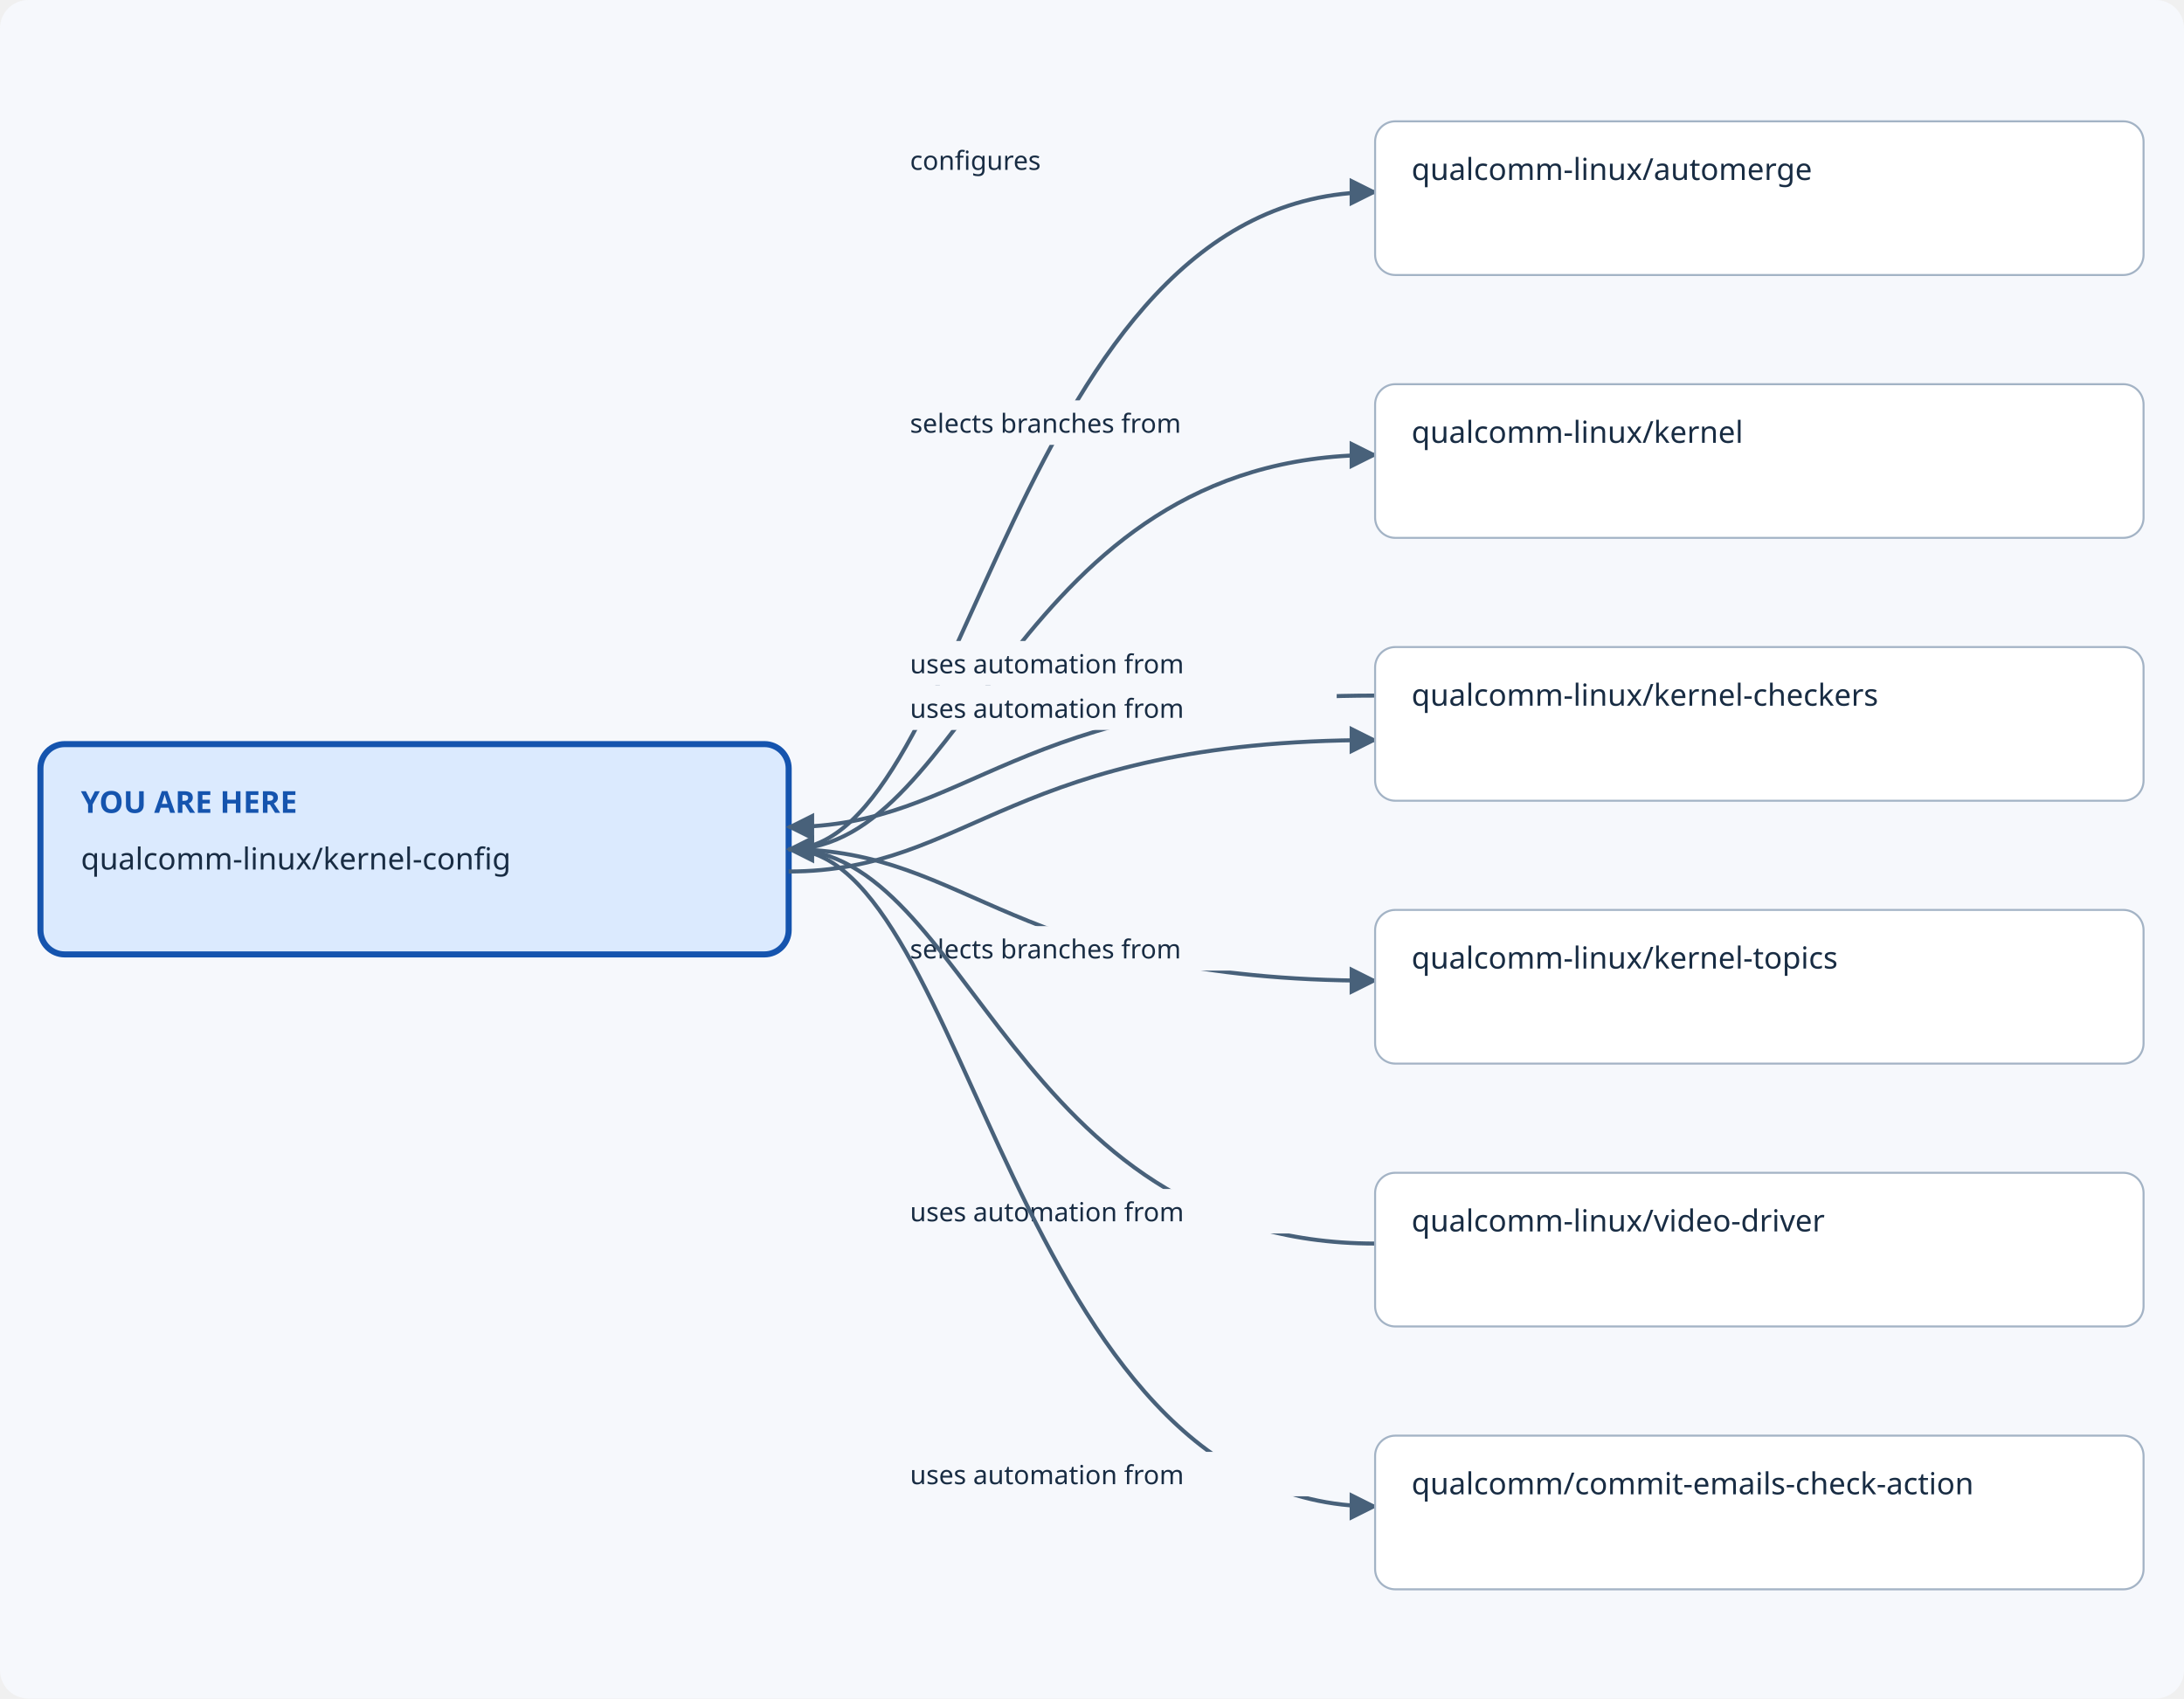
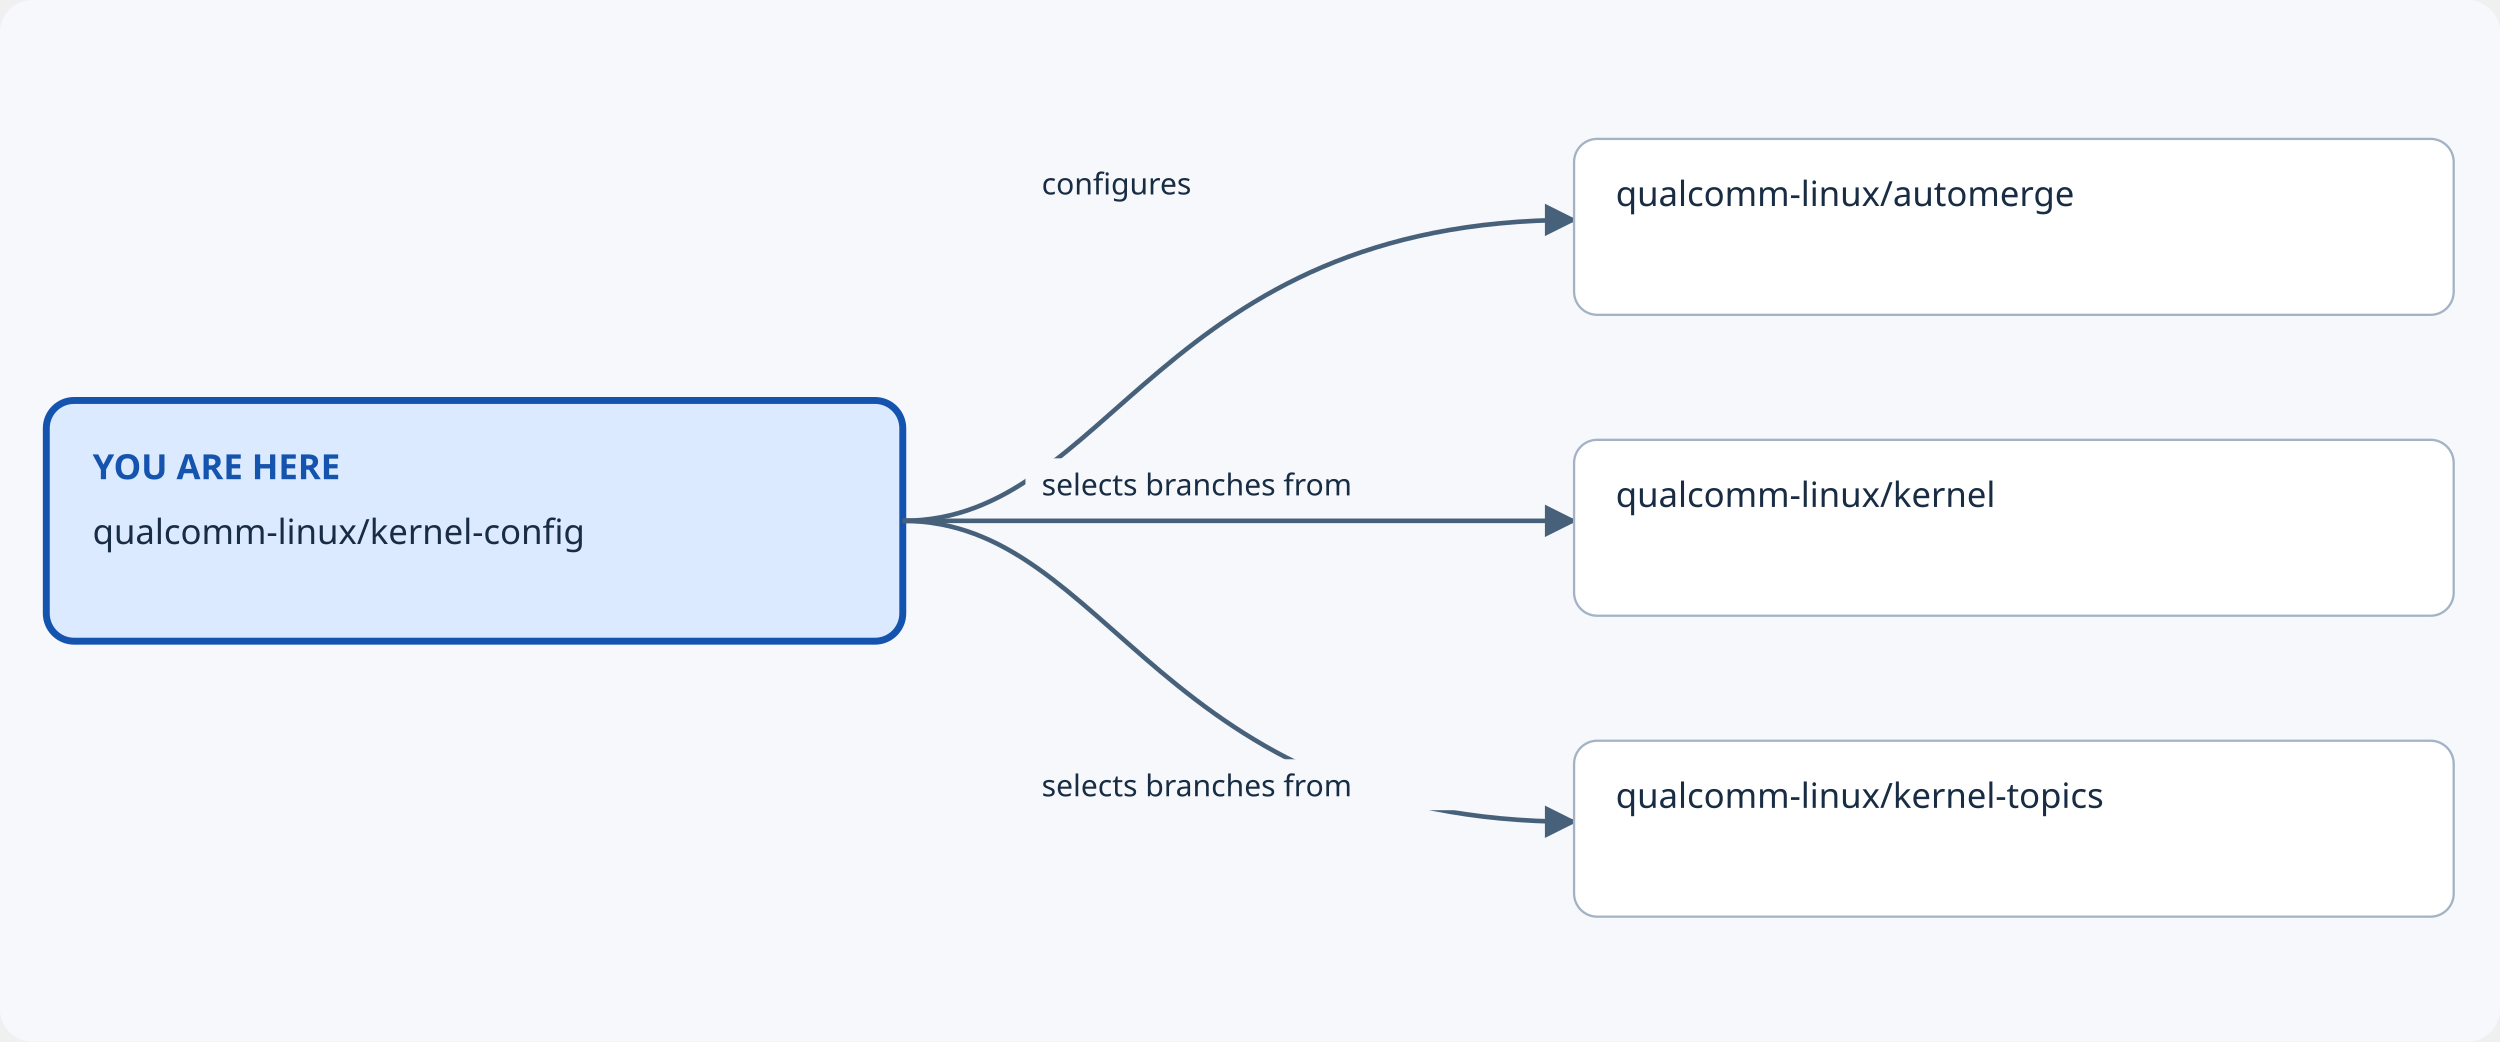
- <svg xmlns="http://www.w3.org/2000/svg" viewBox="0 0 1080 840" role="img" aria-labelledby="title desc">
+ <svg xmlns="http://www.w3.org/2000/svg" viewBox="0 0 1080 450" role="img" aria-labelledby="title desc">
  <defs>
    <marker id="arrow" viewBox="0 0 10 10" refX="9" refY="5" markerWidth="7" markerHeight="7" orient="auto-start-reverse">
      <path d="M 0 0 L 10 5 L 0 10 z" fill="#48617a" />
    </marker>
  </defs>
  <rect width="1080" height="100%" rx="14" fill="#f6f8fc" />
  <g font-family="sans-serif" font-size="15" fill="#182c43">
-     <rect x="20" y="368.0" width="370" height="104" rx="12" fill="#dbeafe" stroke="#1554ae" stroke-width="3" />
-     <text x="40" y="402.0" font-weight="bold" fill="#1554ae">YOU ARE HERE</text>
-     <text x="40" y="430.0">qualcomm-linux/kernel-config</text>
-     <path d="M 390 420.0 C 480 420.0, 500 95.0, 680 95.0" fill="none" stroke="#48617a" stroke-width="2" marker-end="url(#arrow)" />
+     <rect x="20" y="173.0" width="370" height="104" rx="12" fill="#dbeafe" stroke="#1554ae" stroke-width="3" />
+     <text x="40" y="207.0" font-weight="bold" fill="#1554ae">YOU ARE HERE</text>
+     <text x="40" y="235.0">qualcomm-linux/kernel-config</text>
+     <path d="M 390 225.0 C 480 225.0, 500 95.0, 680 95.0" fill="none" stroke="#48617a" stroke-width="2" marker-end="url(#arrow)" />
    <rect x="443" y="68.0" width="218" height="22" rx="4" fill="#f6f8fc" />
    <text x="450" y="84.0" font-size="13">configures</text>
    <rect x="680" y="60" width="380" height="76" rx="10" fill="white" stroke="#a3b3c5" />
    <text x="698" y="89">qualcomm-linux/automerge</text>
-     <path d="M 390 420.0 C 480 420.0, 500 225.0, 680 225.0" fill="none" stroke="#48617a" stroke-width="2" marker-end="url(#arrow)" />
+     <path d="M 390 225.0 C 480 225.0, 500 225.0, 680 225.0" fill="none" stroke="#48617a" stroke-width="2" marker-end="url(#arrow)" />
    <rect x="443" y="198.0" width="218" height="22" rx="4" fill="#f6f8fc" />
    <text x="450" y="214.0" font-size="13">selects branches from</text>
    <rect x="680" y="190" width="380" height="76" rx="10" fill="white" stroke="#a3b3c5" />
    <text x="698" y="219">qualcomm-linux/kernel</text>
-     <path d="M 390 409.0 C 480 409.0, 500 344.0, 680 344.0" fill="none" stroke="#48617a" stroke-width="2" marker-start="url(#arrow)" />
-     <rect x="443" y="317.0" width="218" height="22" rx="4" fill="#f6f8fc" />
-     <text x="450" y="333.0" font-size="13">uses automation from</text>
-     <path d="M 390 431.0 C 480 431.0, 500 366.0, 680 366.0" fill="none" stroke="#48617a" stroke-width="2" marker-end="url(#arrow)" />
-     <rect x="443" y="339.0" width="218" height="22" rx="4" fill="#f6f8fc" />
-     <text x="450" y="355.0" font-size="13">uses automation from</text>
+     <path d="M 390 225.0 C 480 225.0, 500 355.0, 680 355.0" fill="none" stroke="#48617a" stroke-width="2" marker-end="url(#arrow)" />
+     <rect x="443" y="328.0" width="218" height="22" rx="4" fill="#f6f8fc" />
+     <text x="450" y="344.0" font-size="13">selects branches from</text>
    <rect x="680" y="320" width="380" height="76" rx="10" fill="white" stroke="#a3b3c5" />
-     <text x="698" y="349">qualcomm-linux/kernel-checkers</text>
-     <path d="M 390 420.0 C 480 420.0, 500 485.0, 680 485.0" fill="none" stroke="#48617a" stroke-width="2" marker-end="url(#arrow)" />
-     <rect x="443" y="458.0" width="218" height="22" rx="4" fill="#f6f8fc" />
-     <text x="450" y="474.0" font-size="13">selects branches from</text>
-     <rect x="680" y="450" width="380" height="76" rx="10" fill="white" stroke="#a3b3c5" />
-     <text x="698" y="479">qualcomm-linux/kernel-topics</text>
-     <path d="M 390 420.0 C 480 420.0, 500 615.0, 680 615.0" fill="none" stroke="#48617a" stroke-width="2" marker-start="url(#arrow)" />
-     <rect x="443" y="588.0" width="218" height="22" rx="4" fill="#f6f8fc" />
-     <text x="450" y="604.0" font-size="13">uses automation from</text>
-     <rect x="680" y="580" width="380" height="76" rx="10" fill="white" stroke="#a3b3c5" />
-     <text x="698" y="609">qualcomm-linux/video-driver</text>
-     <path d="M 390 420.0 C 480 420.0, 500 745.0, 680 745.0" fill="none" stroke="#48617a" stroke-width="2" marker-end="url(#arrow)" />
-     <rect x="443" y="718.0" width="218" height="22" rx="4" fill="#f6f8fc" />
-     <text x="450" y="734.0" font-size="13">uses automation from</text>
-     <rect x="680" y="710" width="380" height="76" rx="10" fill="white" stroke="#a3b3c5" />
-     <text x="698" y="739">qualcomm/commit-emails-check-action</text>
+     <text x="698" y="349">qualcomm-linux/kernel-topics</text>
  </g>
</svg>
